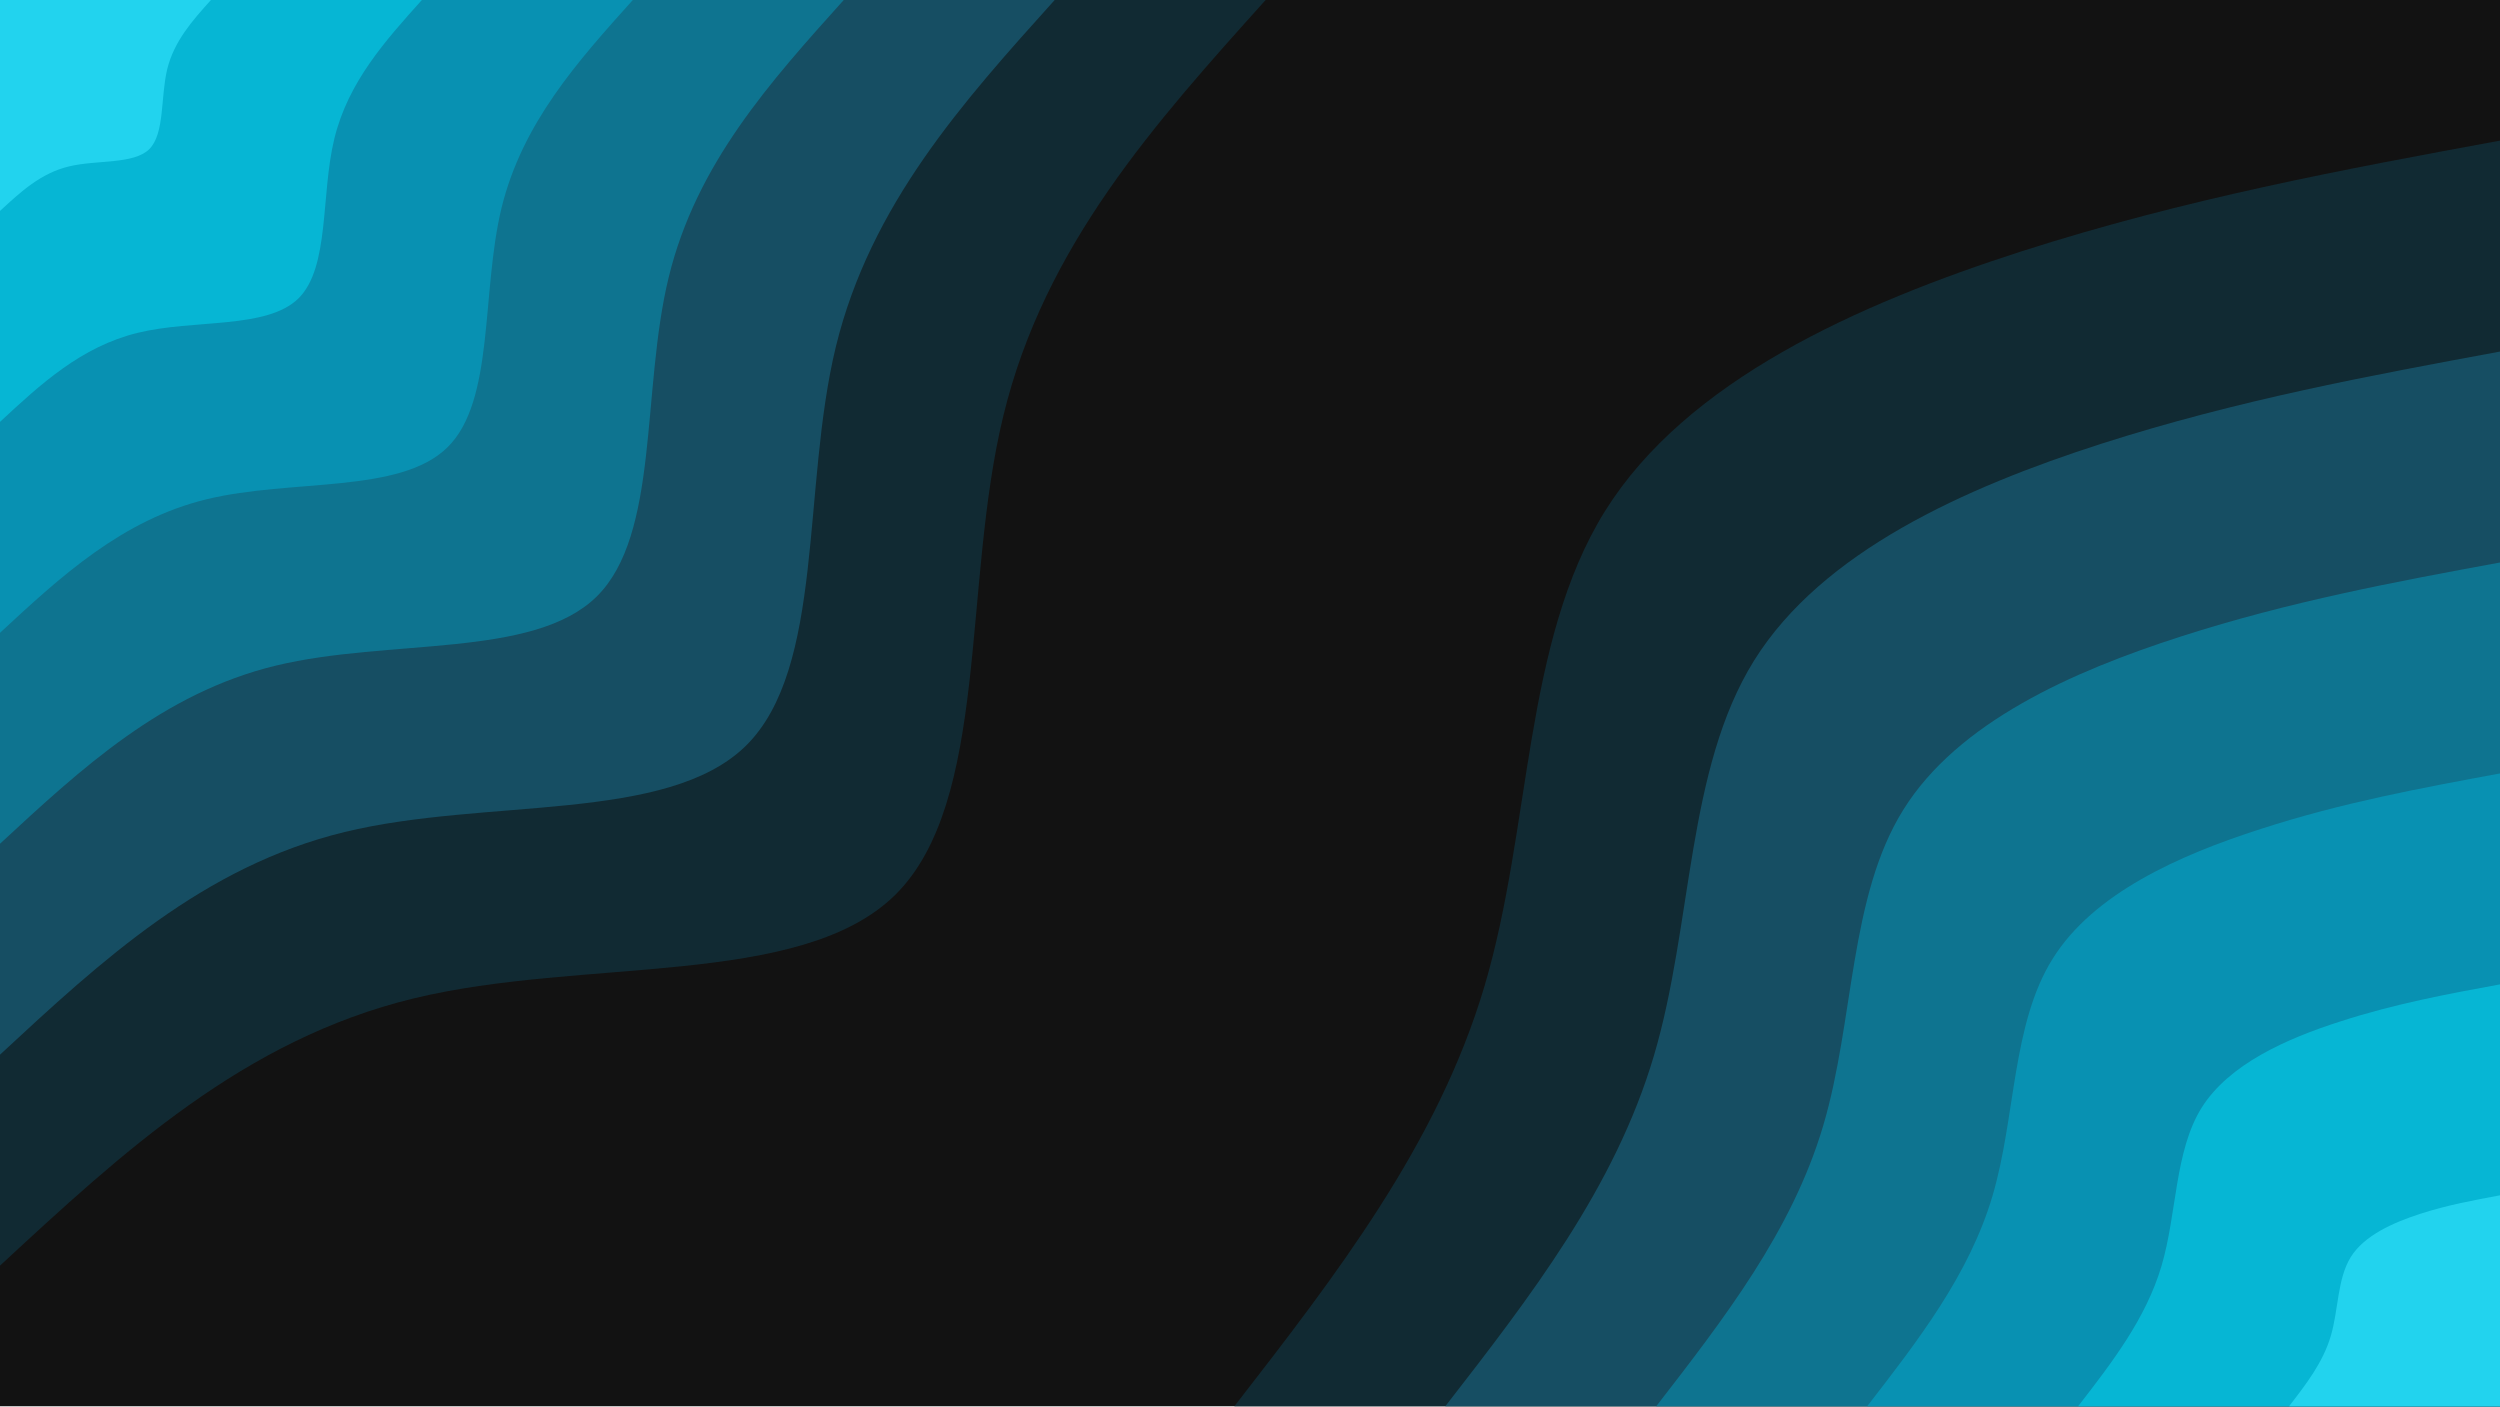
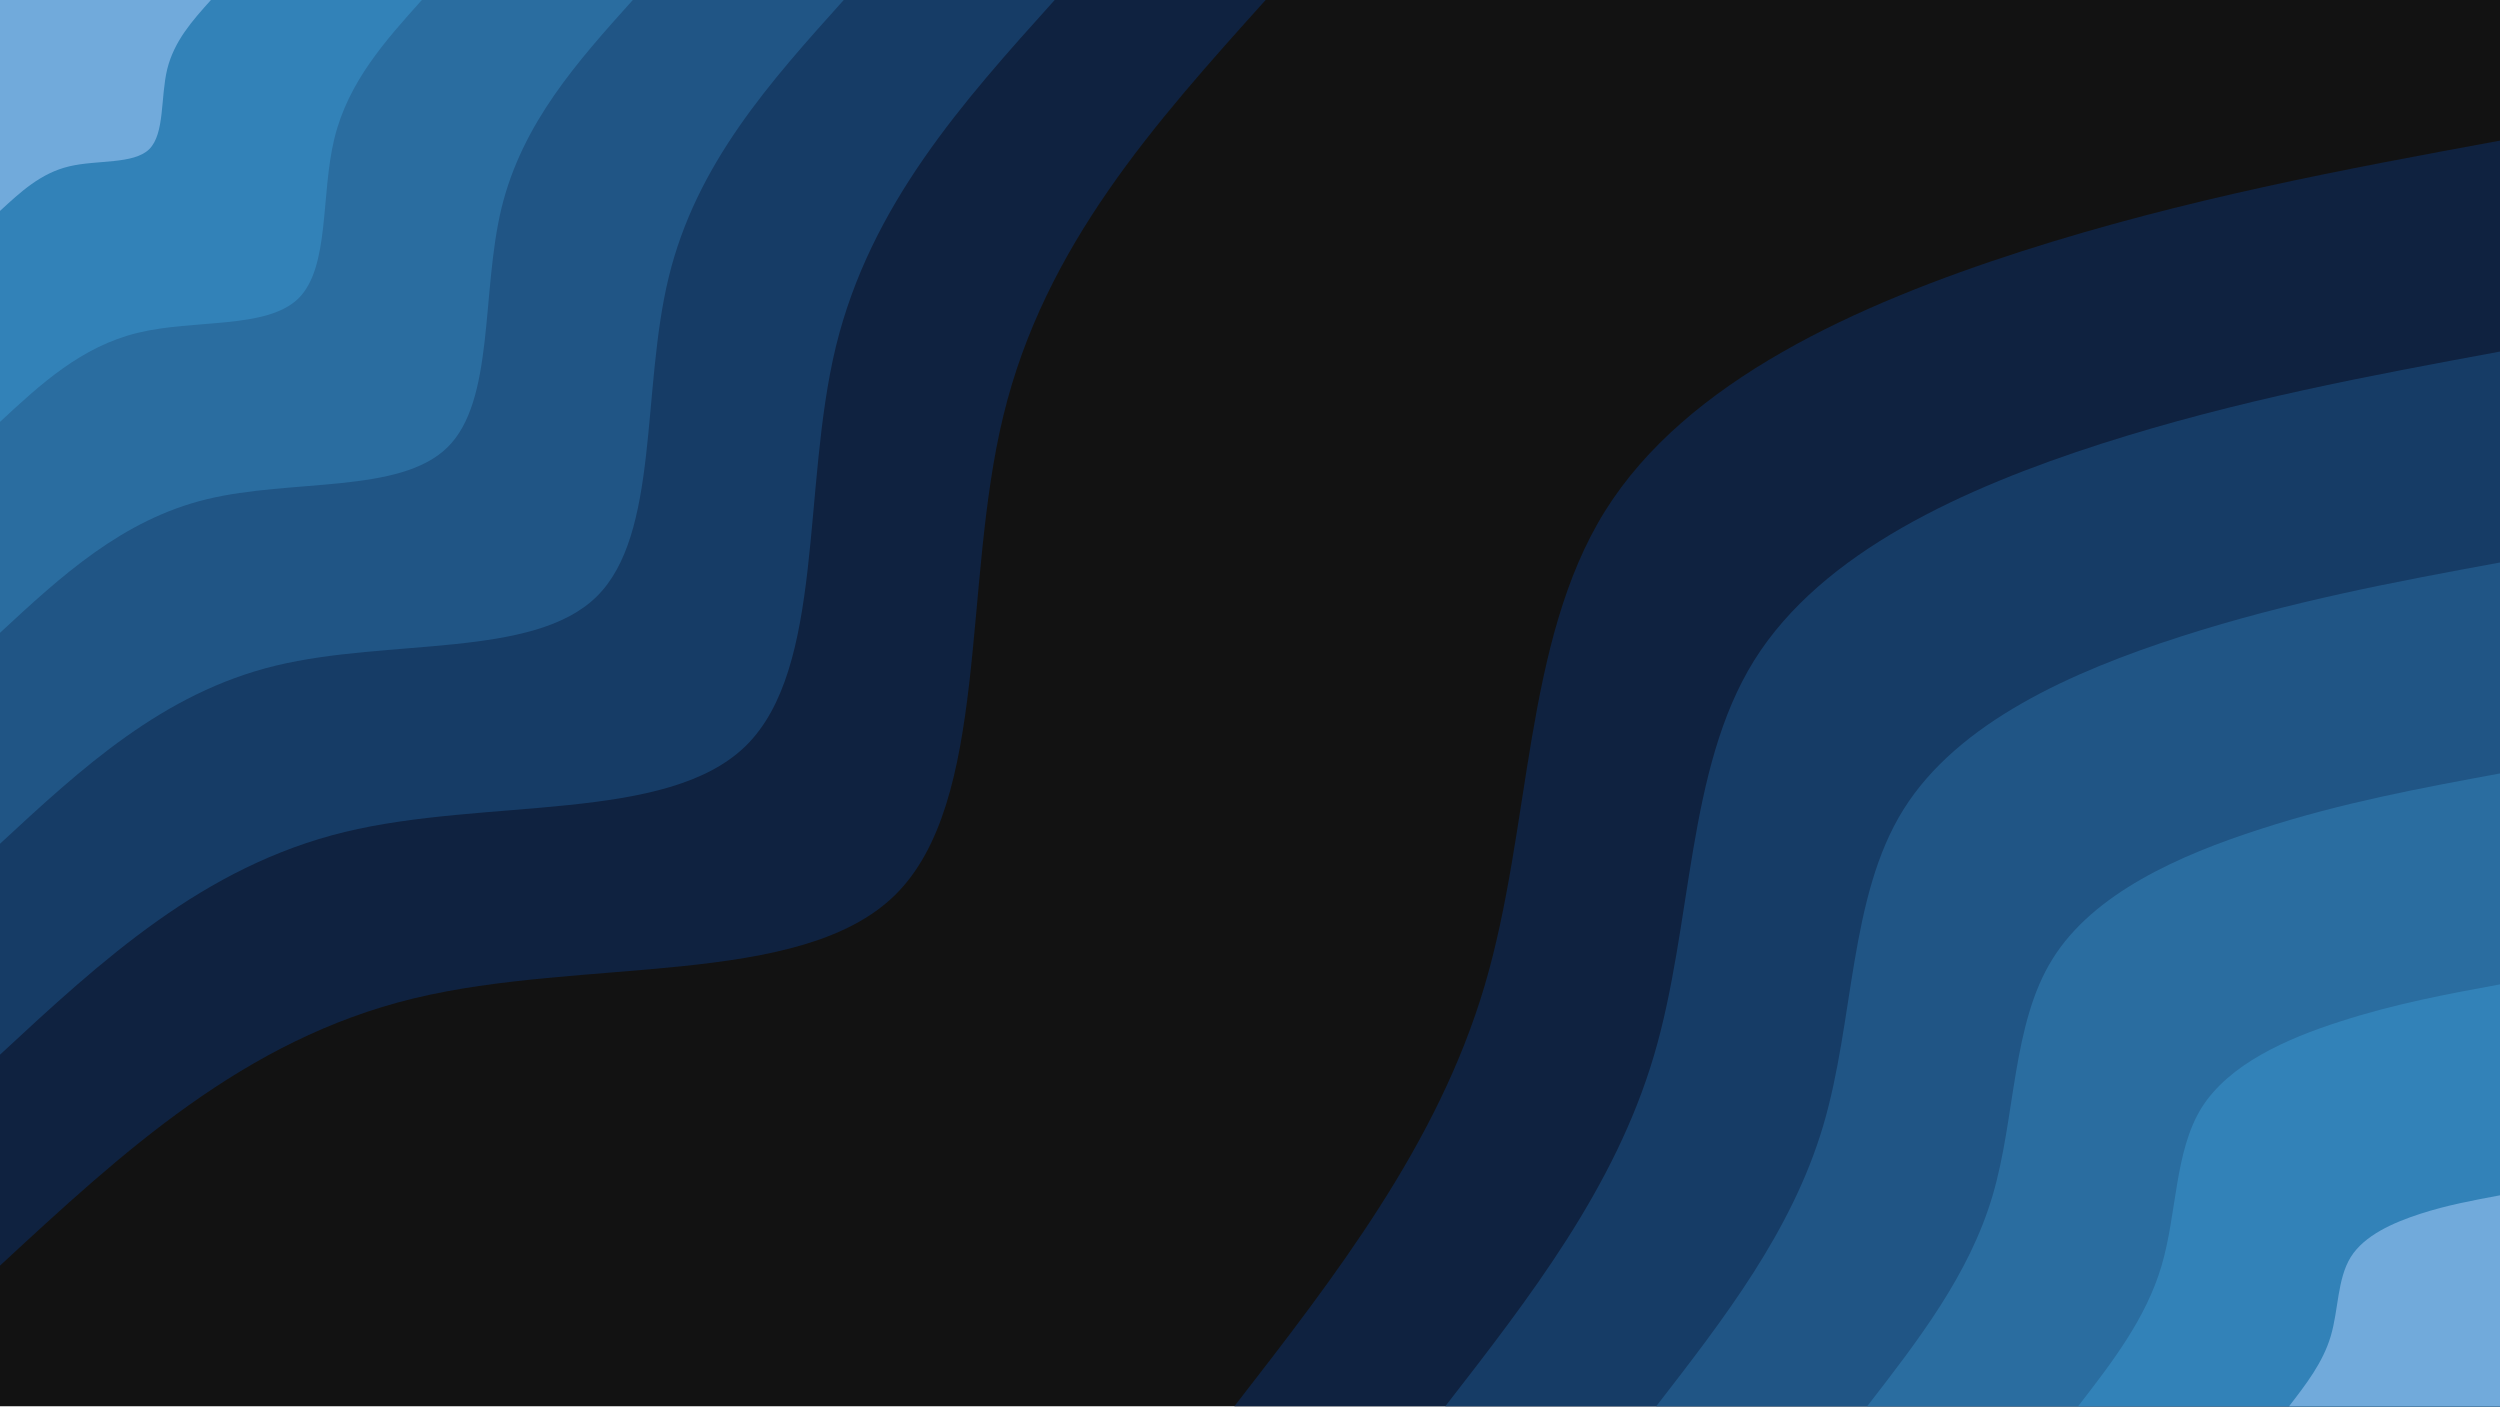
<svg xmlns="http://www.w3.org/2000/svg" id="visual" viewBox="0 0 960 540" width="960" height="540" version="1.1">
  <rect x="0" y="0" width="960" height="540" fill="#121212" />
  <g transform="translate(960, 540)">
-     <path d="M-486 0C-446.9 -50.4 -407.9 -100.7 -389.9 -161.5C-371.9 -222.3 -375 -293.4 -343.7 -343.7C-312.4 -393.9 -246.7 -423.2 -183.7 -443.5C-120.7 -463.7 -60.3 -474.9 0 -486L0 0Z" fill="#112a33" />
-     <path d="M-405 0C-372.4 -42 -339.9 -83.9 -324.9 -134.6C-309.9 -185.2 -312.5 -244.5 -286.4 -286.4C-260.3 -328.2 -205.6 -352.7 -153.1 -369.6C-100.6 -386.4 -50.3 -395.7 0 -405L0 0Z" fill="#164e63" />
-     <path d="M-324 0C-298 -33.6 -271.9 -67.2 -259.9 -107.7C-247.9 -148.2 -250 -195.6 -229.1 -229.1C-208.2 -262.6 -164.5 -282.1 -122.5 -295.6C-80.5 -309.1 -40.2 -316.6 0 -324L0 0Z" fill="#0e7490" />
-     <path d="M-243 0C-223.5 -25.2 -203.9 -50.4 -194.9 -80.7C-185.9 -111.1 -187.5 -146.7 -171.8 -171.8C-156.2 -196.9 -123.3 -211.6 -91.8 -221.7C-60.3 -231.9 -30.2 -237.4 0 -243L0 0Z" fill="#0891b2" />
-     <path d="M-162 0C-149 -16.8 -136 -33.6 -130 -53.8C-124 -74.1 -125 -97.8 -114.6 -114.6C-104.1 -131.3 -82.2 -141.1 -61.2 -147.8C-40.2 -154.6 -20.1 -158.3 0 -162L0 0Z" fill="#06b6d4" />
-     <path d="M-81 0C-74.5 -8.4 -68 -16.8 -65 -26.9C-62 -37 -62.5 -48.9 -57.3 -57.3C-52.1 -65.6 -41.1 -70.5 -30.6 -73.9C-20.1 -77.3 -10.1 -79.1 0 -81L0 0Z" fill="#22d3ee" />
+     <path d="M-486 0C-446.9 -50.4 -407.9 -100.7 -389.9 -161.5C-371.9 -222.3 -375 -293.4 -343.7 -343.7C-312.4 -393.9 -246.7 -423.2 -183.7 -443.5C-120.7 -463.7 -60.3 -474.9 0 -486L0 0Z" fill="#0f2240" />
+     <path d="M-405 0C-372.4 -42 -339.9 -83.9 -324.9 -134.6C-309.9 -185.2 -312.5 -244.5 -286.4 -286.4C-260.3 -328.2 -205.6 -352.7 -153.1 -369.6C-100.6 -386.4 -50.3 -395.7 0 -405L0 0Z" fill="#163c66" />
+     <path d="M-324 0C-298 -33.6 -271.9 -67.2 -259.9 -107.7C-247.9 -148.2 -250 -195.6 -229.1 -229.1C-208.2 -262.6 -164.5 -282.1 -122.5 -295.6C-80.5 -309.1 -40.2 -316.6 0 -324L0 0Z" fill="#205585" />
+     <path d="M-243 0C-223.5 -25.2 -203.9 -50.4 -194.9 -80.7C-185.9 -111.1 -187.5 -146.7 -171.8 -171.8C-156.2 -196.9 -123.3 -211.6 -91.8 -221.7C-60.3 -231.9 -30.2 -237.4 0 -243L0 0Z" fill="#2a6da0" />
+     <path d="M-162 0C-149 -16.8 -136 -33.6 -130 -53.8C-124 -74.1 -125 -97.8 -114.6 -114.6C-104.1 -131.3 -82.2 -141.1 -61.2 -147.8C-40.2 -154.6 -20.1 -158.3 0 -162L0 0Z" fill="#3282b8" />
+     <path d="M-81 0C-74.5 -8.4 -68 -16.8 -65 -26.9C-62 -37 -62.5 -48.9 -57.3 -57.3C-52.1 -65.6 -41.1 -70.5 -30.6 -73.9C-20.1 -77.3 -10.1 -79.1 0 -81L0 0Z" fill="#71aadb" />
  </g>
  <g transform="translate(0, 0)">
-     <path d="M486 0C443.6 47.2 401.1 94.4 385.3 159.6C369.4 224.8 380 307.9 343.7 343.7C307.3 379.4 223.9 367.6 158.8 383.4C93.7 399.2 46.9 442.6 0 486L0 0Z" fill="#112a33" />
-     <path d="M405 0C369.6 39.3 334.3 78.7 321 133C307.8 187.3 316.7 256.6 286.4 286.4C256.1 316.1 186.6 306.3 132.3 319.5C78.1 332.7 39 368.8 0 405L0 0Z" fill="#164e63" />
-     <path d="M324 0C295.7 31.5 267.4 62.9 256.8 106.4C246.2 149.8 253.3 205.3 229.1 229.1C204.9 252.9 149.3 245.1 105.9 255.6C62.5 266.1 31.2 295.1 0 324L0 0Z" fill="#0e7490" />
-     <path d="M243 0C221.8 23.6 200.6 47.2 192.6 79.8C184.7 112.4 190 154 171.8 171.8C153.6 189.7 112 183.8 79.4 191.7C46.9 199.6 23.4 221.3 0 243L0 0Z" fill="#0891b2" />
-     <path d="M162 0C147.9 15.7 133.7 31.5 128.4 53.2C123.1 74.9 126.7 102.6 114.6 114.6C102.4 126.5 74.6 122.5 52.9 127.8C31.2 133.1 15.6 147.5 0 162L0 0Z" fill="#06b6d4" />
-     <path d="M81 0C73.9 7.9 66.9 15.7 64.2 26.6C61.6 37.5 63.3 51.3 57.3 57.3C51.2 63.2 37.3 61.3 26.5 63.9C15.6 66.5 7.8 73.8 0 81L0 0Z" fill="#22d3ee" />
+     <path d="M486 0C443.6 47.2 401.1 94.4 385.3 159.6C369.4 224.8 380 307.9 343.7 343.7C307.3 379.4 223.9 367.6 158.8 383.4C93.7 399.2 46.9 442.6 0 486L0 0Z" fill="#0f2240" />
+     <path d="M405 0C369.6 39.3 334.3 78.7 321 133C307.8 187.3 316.7 256.6 286.4 286.4C256.1 316.1 186.6 306.3 132.3 319.5C78.1 332.7 39 368.8 0 405L0 0Z" fill="#163c66" />
+     <path d="M324 0C295.7 31.5 267.4 62.9 256.8 106.4C246.2 149.8 253.3 205.3 229.1 229.1C204.9 252.9 149.3 245.1 105.9 255.6C62.5 266.1 31.2 295.1 0 324L0 0Z" fill="#205585" />
+     <path d="M243 0C221.8 23.6 200.6 47.2 192.6 79.8C184.7 112.4 190 154 171.8 171.8C153.6 189.7 112 183.8 79.4 191.7C46.9 199.6 23.4 221.3 0 243L0 0Z" fill="#2a6da0" />
+     <path d="M162 0C147.9 15.7 133.7 31.5 128.4 53.2C123.1 74.9 126.7 102.6 114.6 114.6C102.4 126.5 74.6 122.5 52.9 127.8C31.2 133.1 15.6 147.5 0 162L0 0Z" fill="#3282b8" />
+     <path d="M81 0C73.9 7.9 66.9 15.7 64.2 26.6C61.6 37.5 63.3 51.3 57.3 57.3C51.2 63.2 37.3 61.3 26.5 63.9C15.6 66.5 7.8 73.8 0 81L0 0Z" fill="#71aadb" />
  </g>
</svg>
